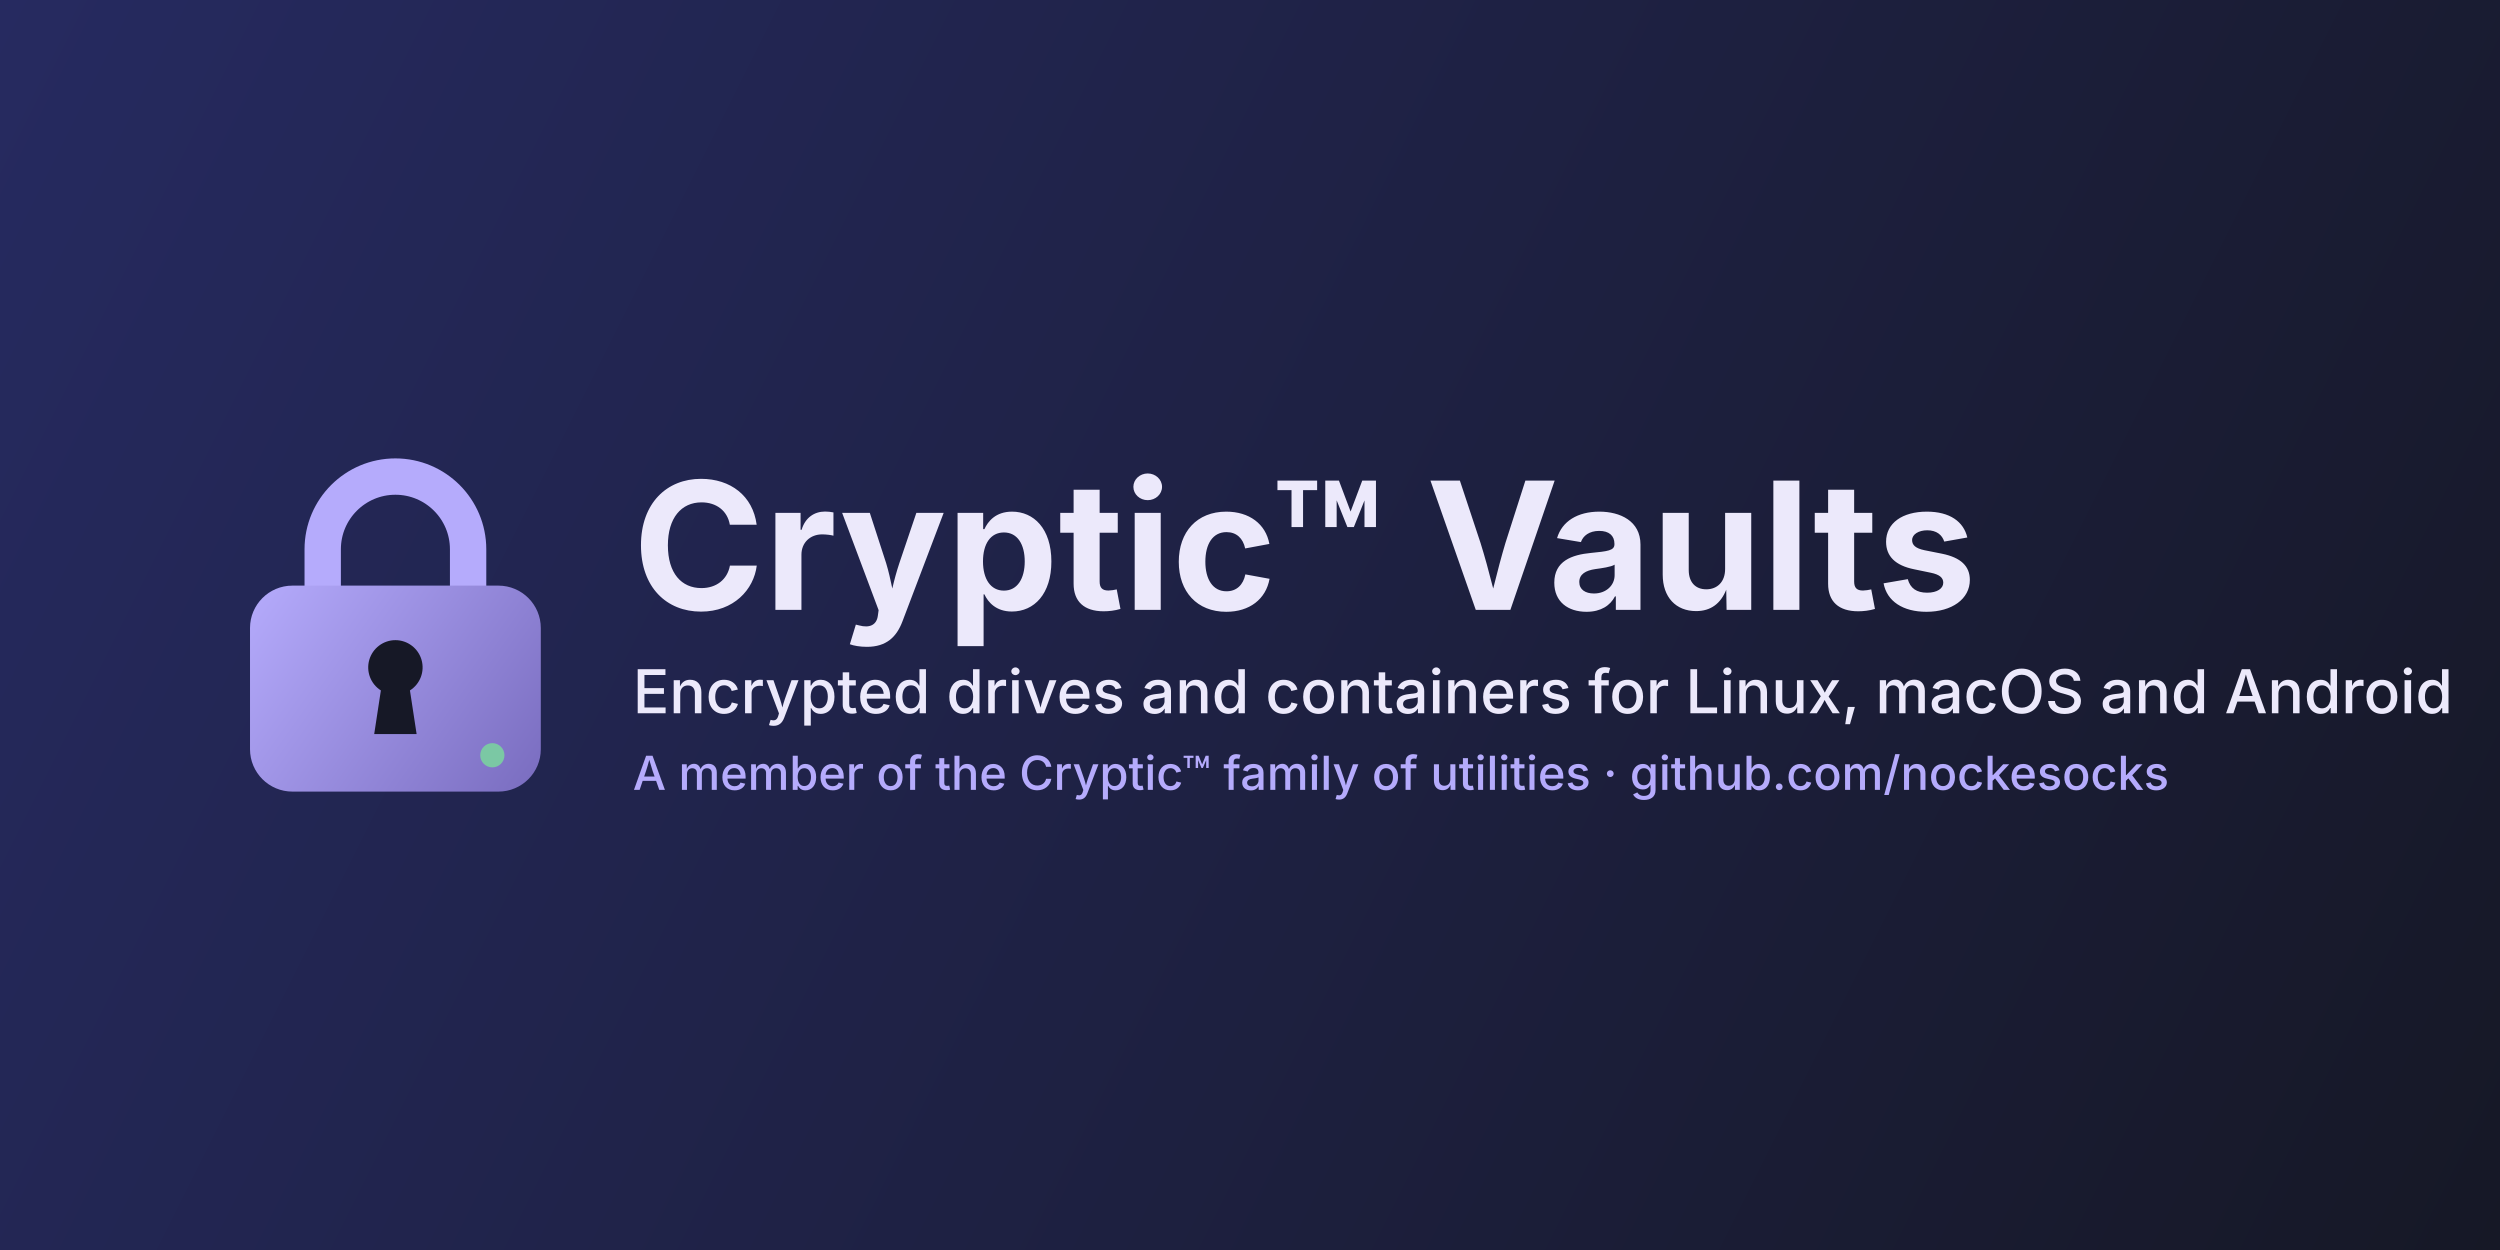
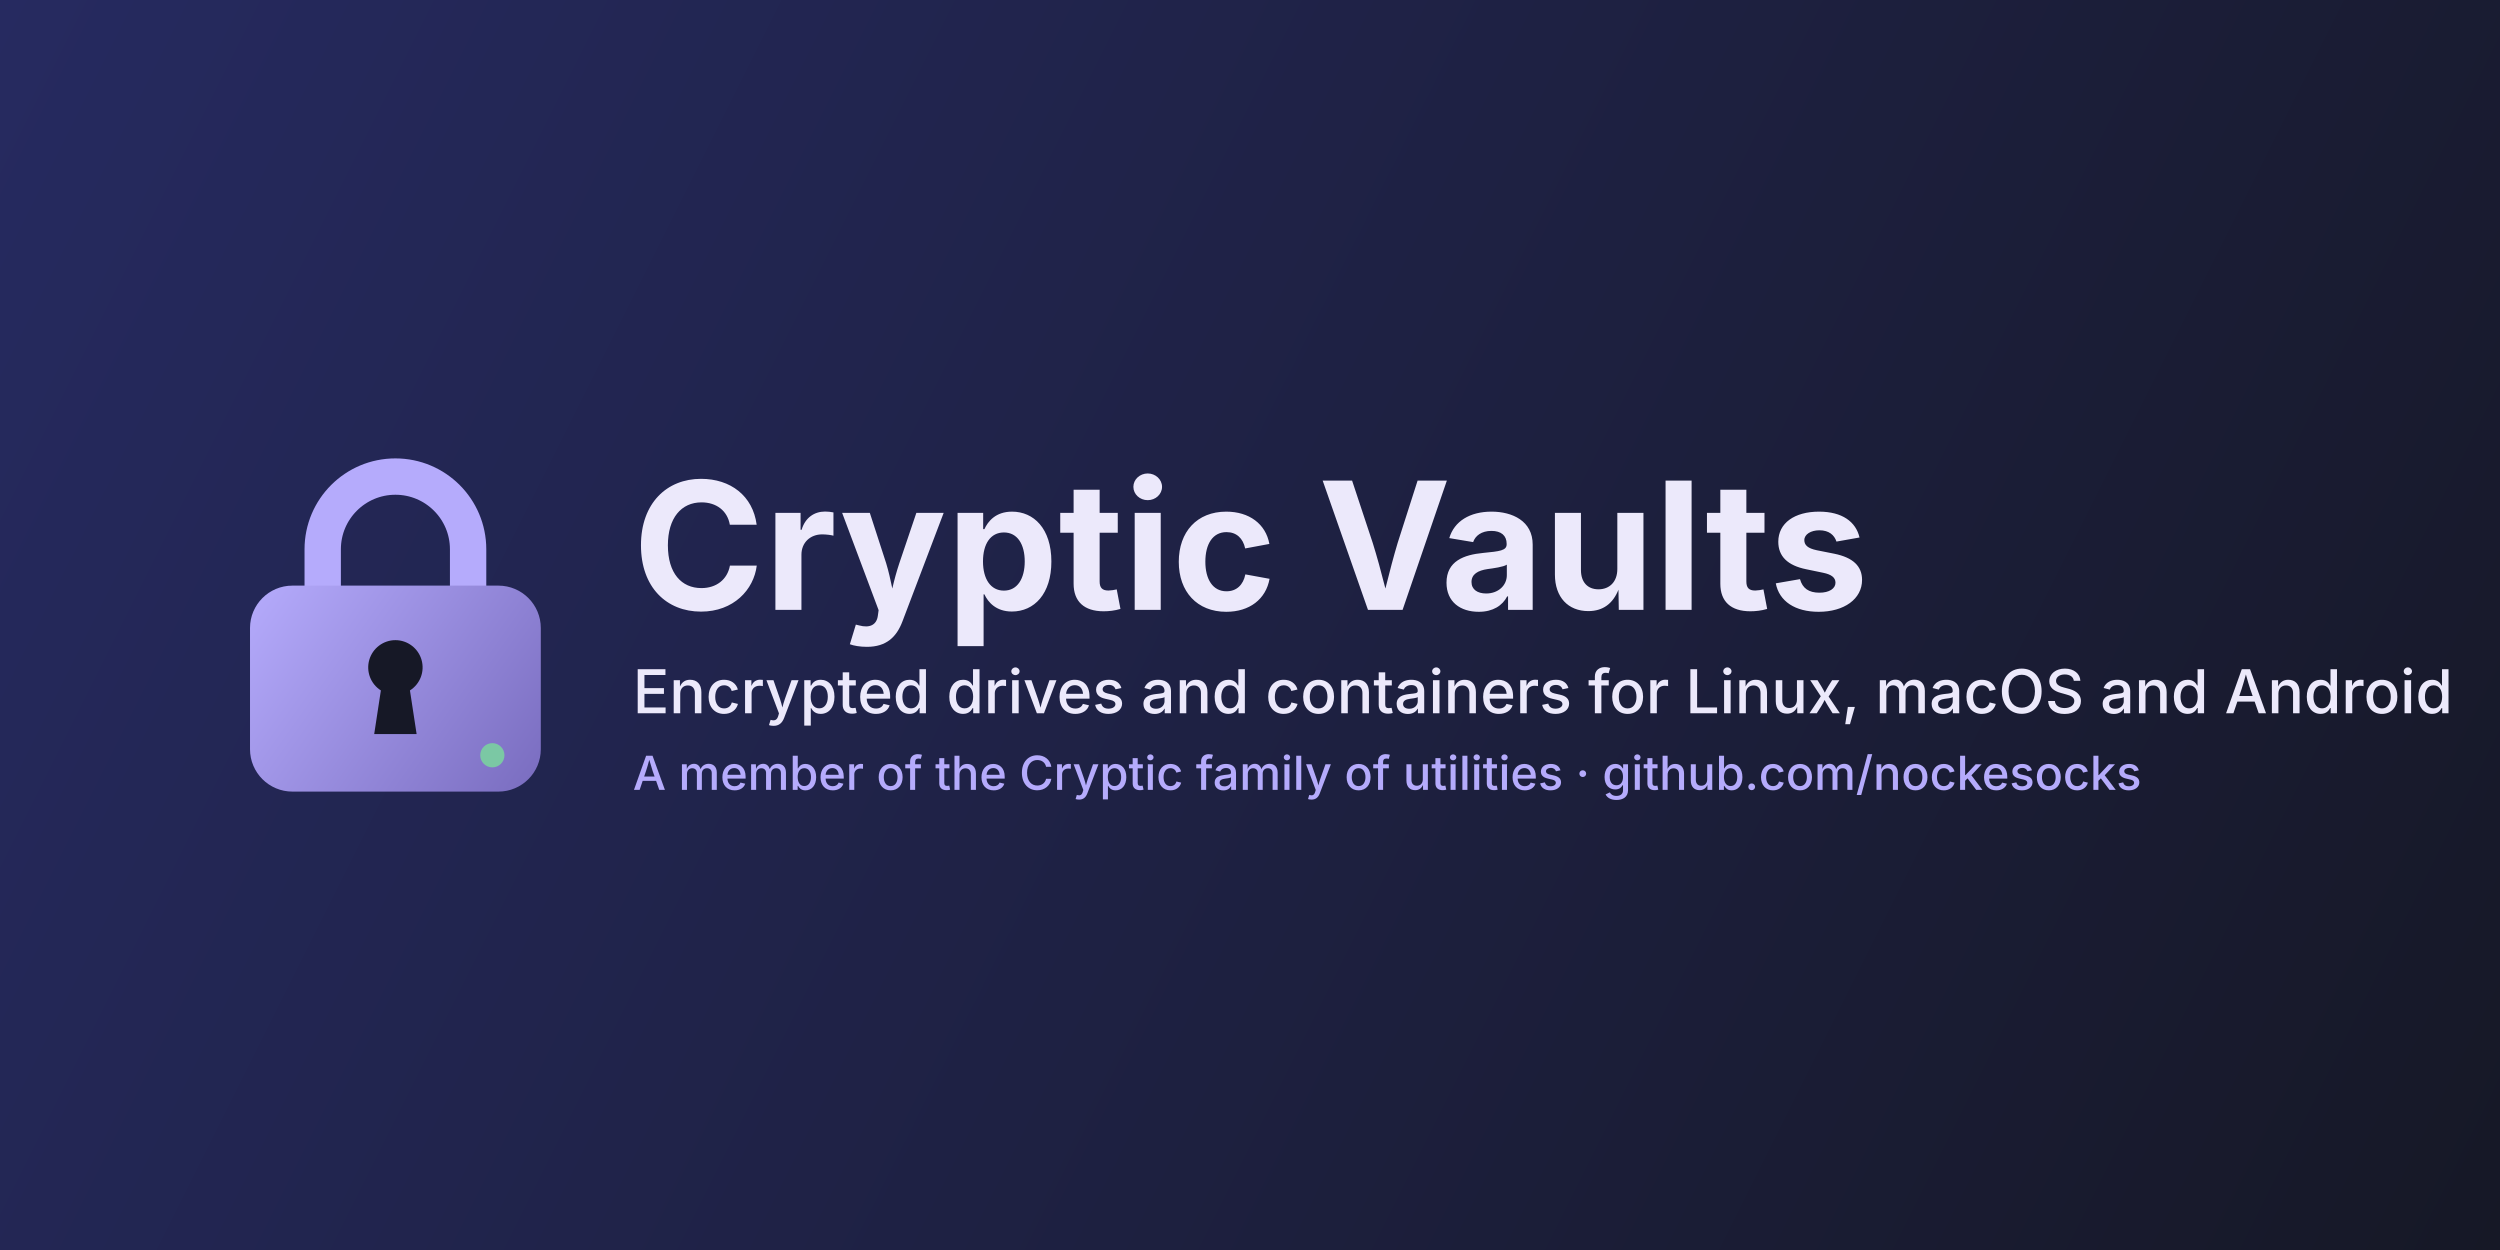
<svg xmlns="http://www.w3.org/2000/svg" width="1280" height="640" viewBox="0 0 1280 640">
  <defs>
    <linearGradient id="bg" x1="0" y1="0" x2="1280" y2="640" gradientUnits="userSpaceOnUse">
      <stop offset="0" stop-color="#262A60" />
      <stop offset="1" stop-color="#161826" />
    </linearGradient>
  </defs>
  <rect width="1280" height="640" fill="url(#bg)" />
  <svg x="128.0" y="234.7" width="148.9" height="170.6" viewBox="30.0 28.0 48.0 55.0">
    <defs>
      <linearGradient id="body" x1="30" y1="49" x2="78" y2="83" gradientUnits="userSpaceOnUse">
        <stop offset="0" stop-color="#B5ABFC" />
        <stop offset="1" stop-color="#796CBF" />
      </linearGradient>
    </defs>
    <path d="M42,51 V43 a12,12 0 0 1 24,0 V51" stroke="#B5ABFC" stroke-width="6" stroke-linecap="round" fill="none" />
    <path d="M37,49 h34 a7,7 0 0 1 7,7 v20 a7,7 0 0 1 -7,7 h-34 a7,7 0 0 1 -7,-7 v-20 a7,7 0 0 1 7,-7 z" fill="url(#body)" />
    <path d="M54,58 a4.5,4.5 0 0 1 2.4,8.3 l1.1,7.2 h-7 l1.1,-7.2 A4.5,4.5 0 0 1 54,58 z" fill="#161826" />
    <circle cx="70" cy="77" r="2" fill="#7BC8A4" />
  </svg>
-   <text x="324.002" y="278.221" font-family="-apple-system, 'SF Pro Display', 'Helvetica Neue', sans-serif" font-size="91" font-weight="700" fill="#ECE9FB" text-anchor="start" dominant-baseline="middle">Cryptic™ Vaults</text>
+   <text x="324.002" y="278.221" font-family="-apple-system, 'SF Pro Display', 'Helvetica Neue', sans-serif" font-size="91" font-weight="700" fill="#ECE9FB" text-anchor="start" dominant-baseline="middle">Cryptic Vaults</text>
  <text x="324.002" y="353.835" font-family="-apple-system, 'SF Pro Display', 'Helvetica Neue', sans-serif" font-size="31" font-weight="500" fill="#ECE9FB" text-anchor="start" dominant-baseline="middle">Encrypted drives and containers for Linux, macOS and Android</text>
-   <text x="324.002" y="395.614" font-family="-apple-system, 'SF Pro Display', 'Helvetica Neue', sans-serif" font-size="24" font-weight="500" fill="#B5ABFC" text-anchor="start" dominant-baseline="middle">A member of the Cryptic™ family of utilities  ·  github.com/nockesocks</text>
+   <text x="324.002" y="395.614" font-family="-apple-system, 'SF Pro Display', 'Helvetica Neue', sans-serif" font-size="24" font-weight="500" fill="#B5ABFC" text-anchor="start" dominant-baseline="middle">A member of the Cryptic family of utilities  ·  github.com/nockesocks</text>
</svg>
